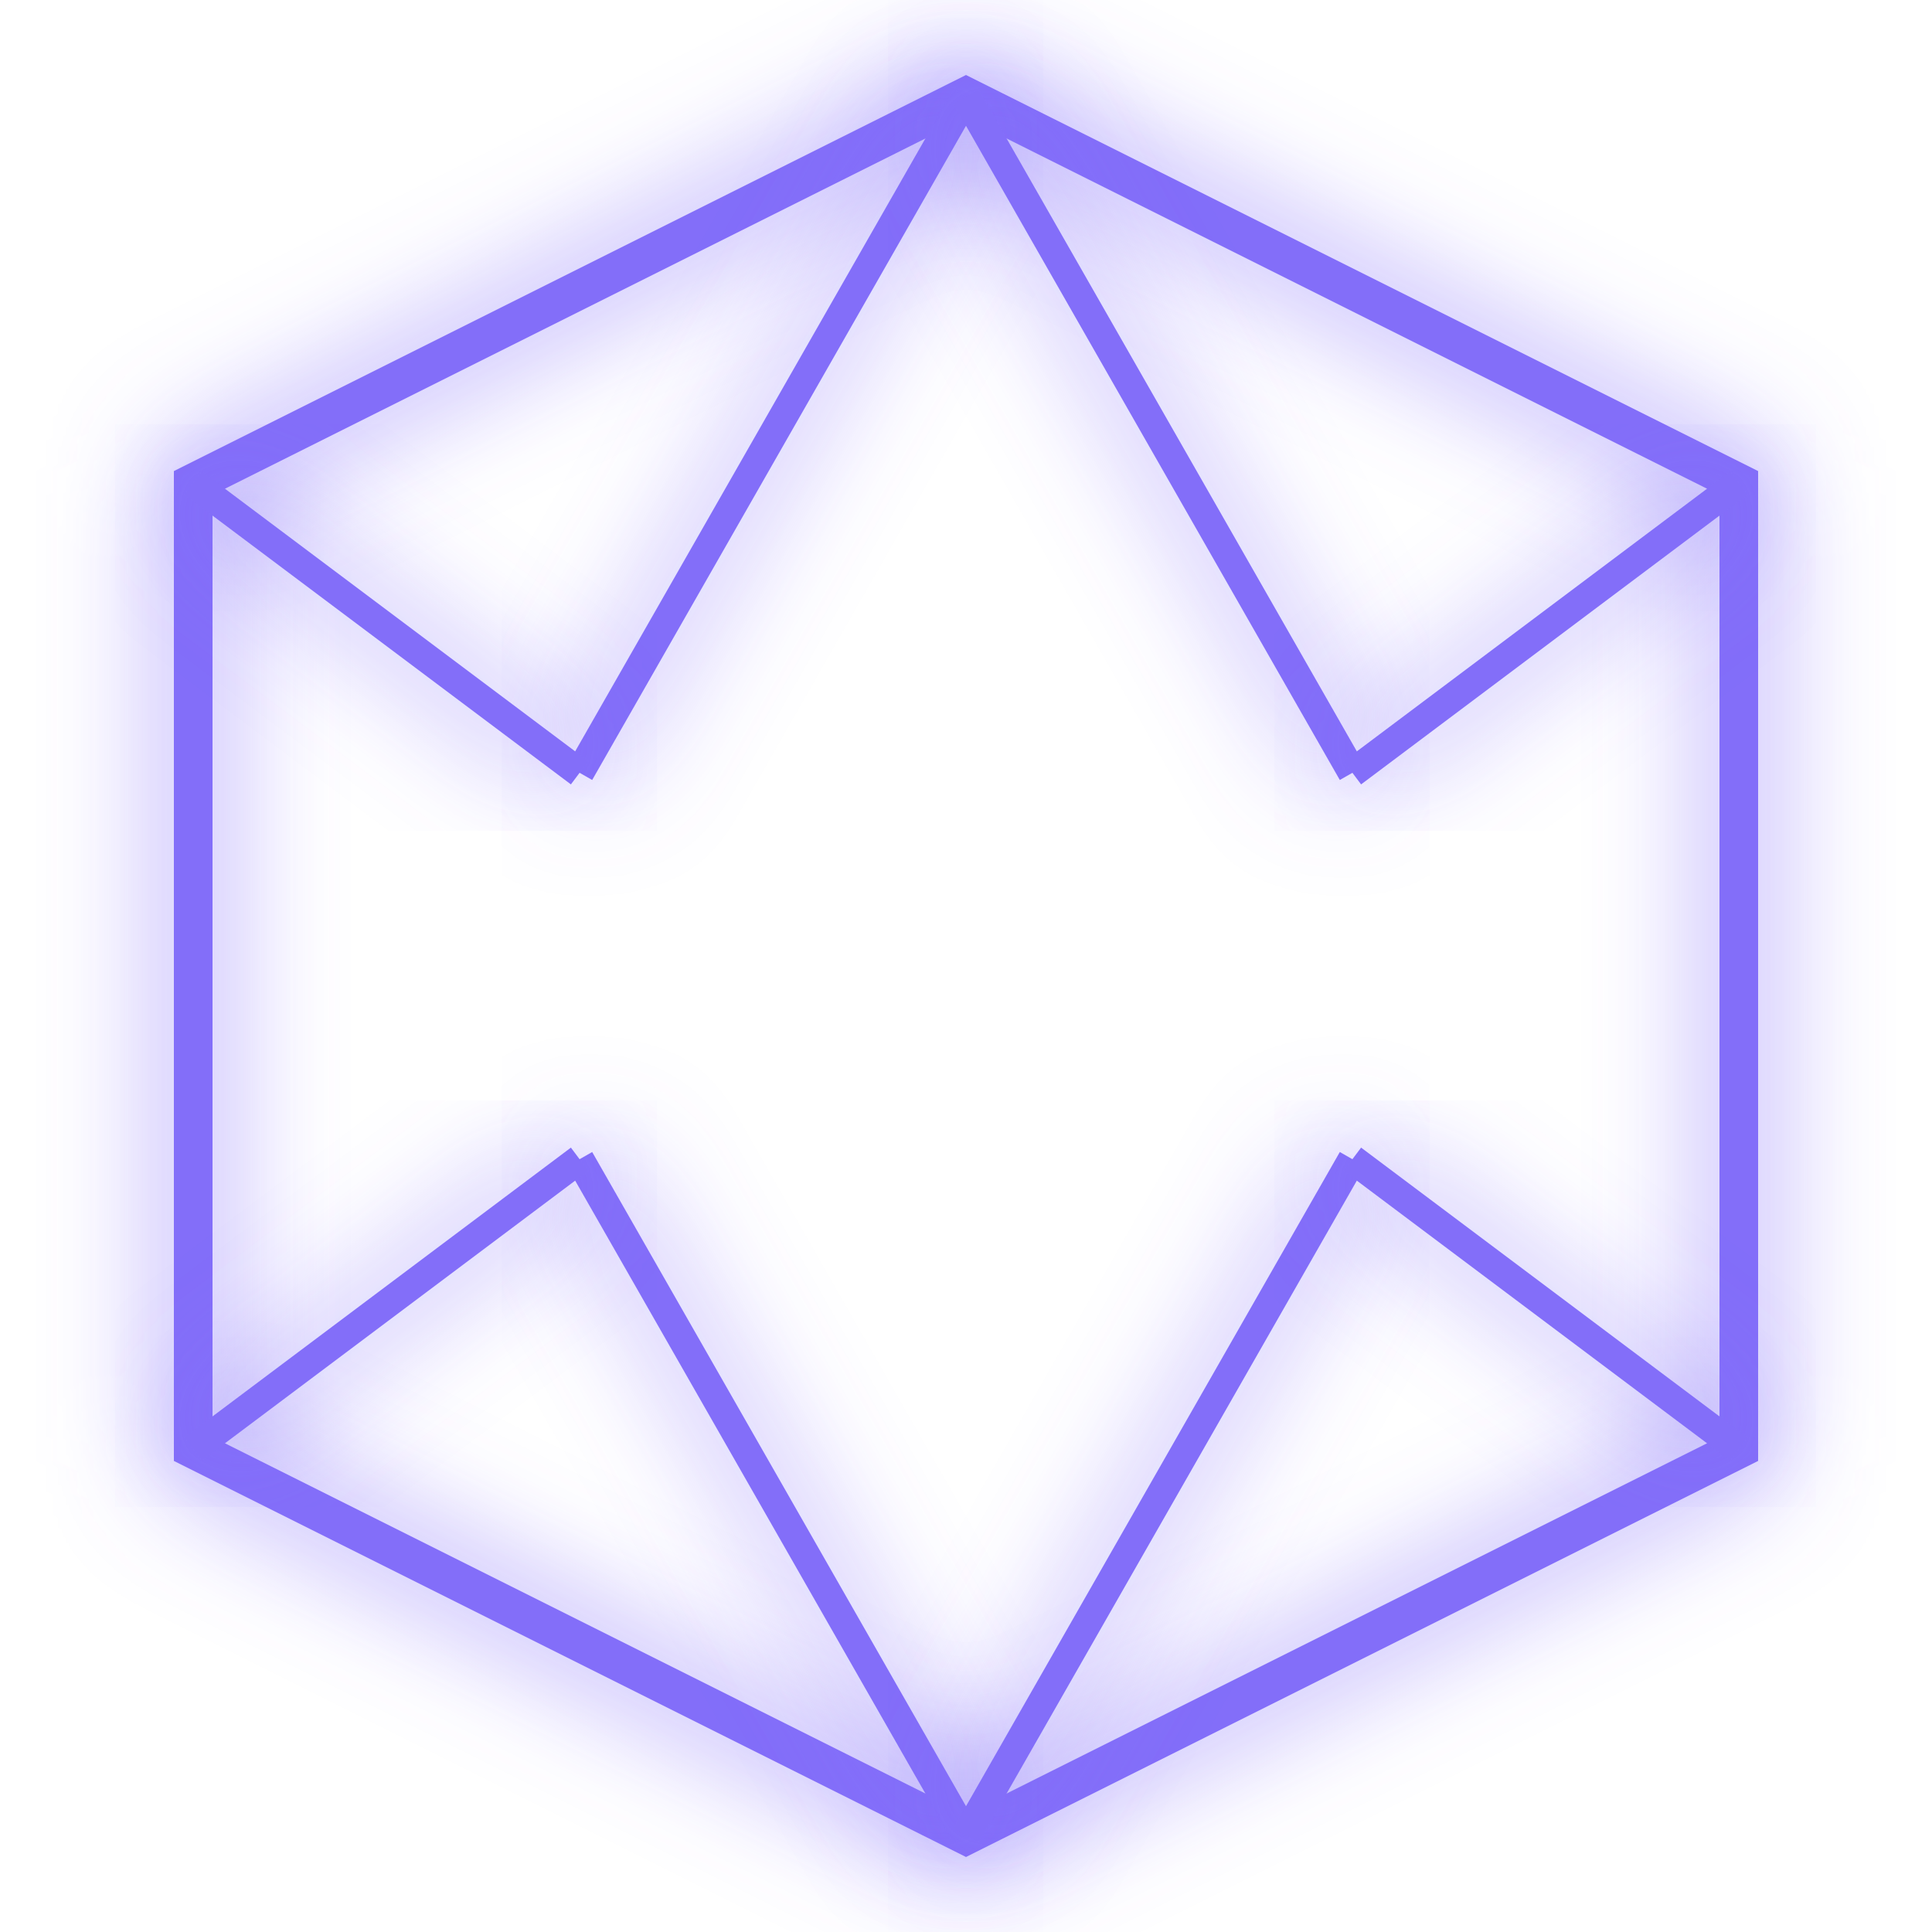
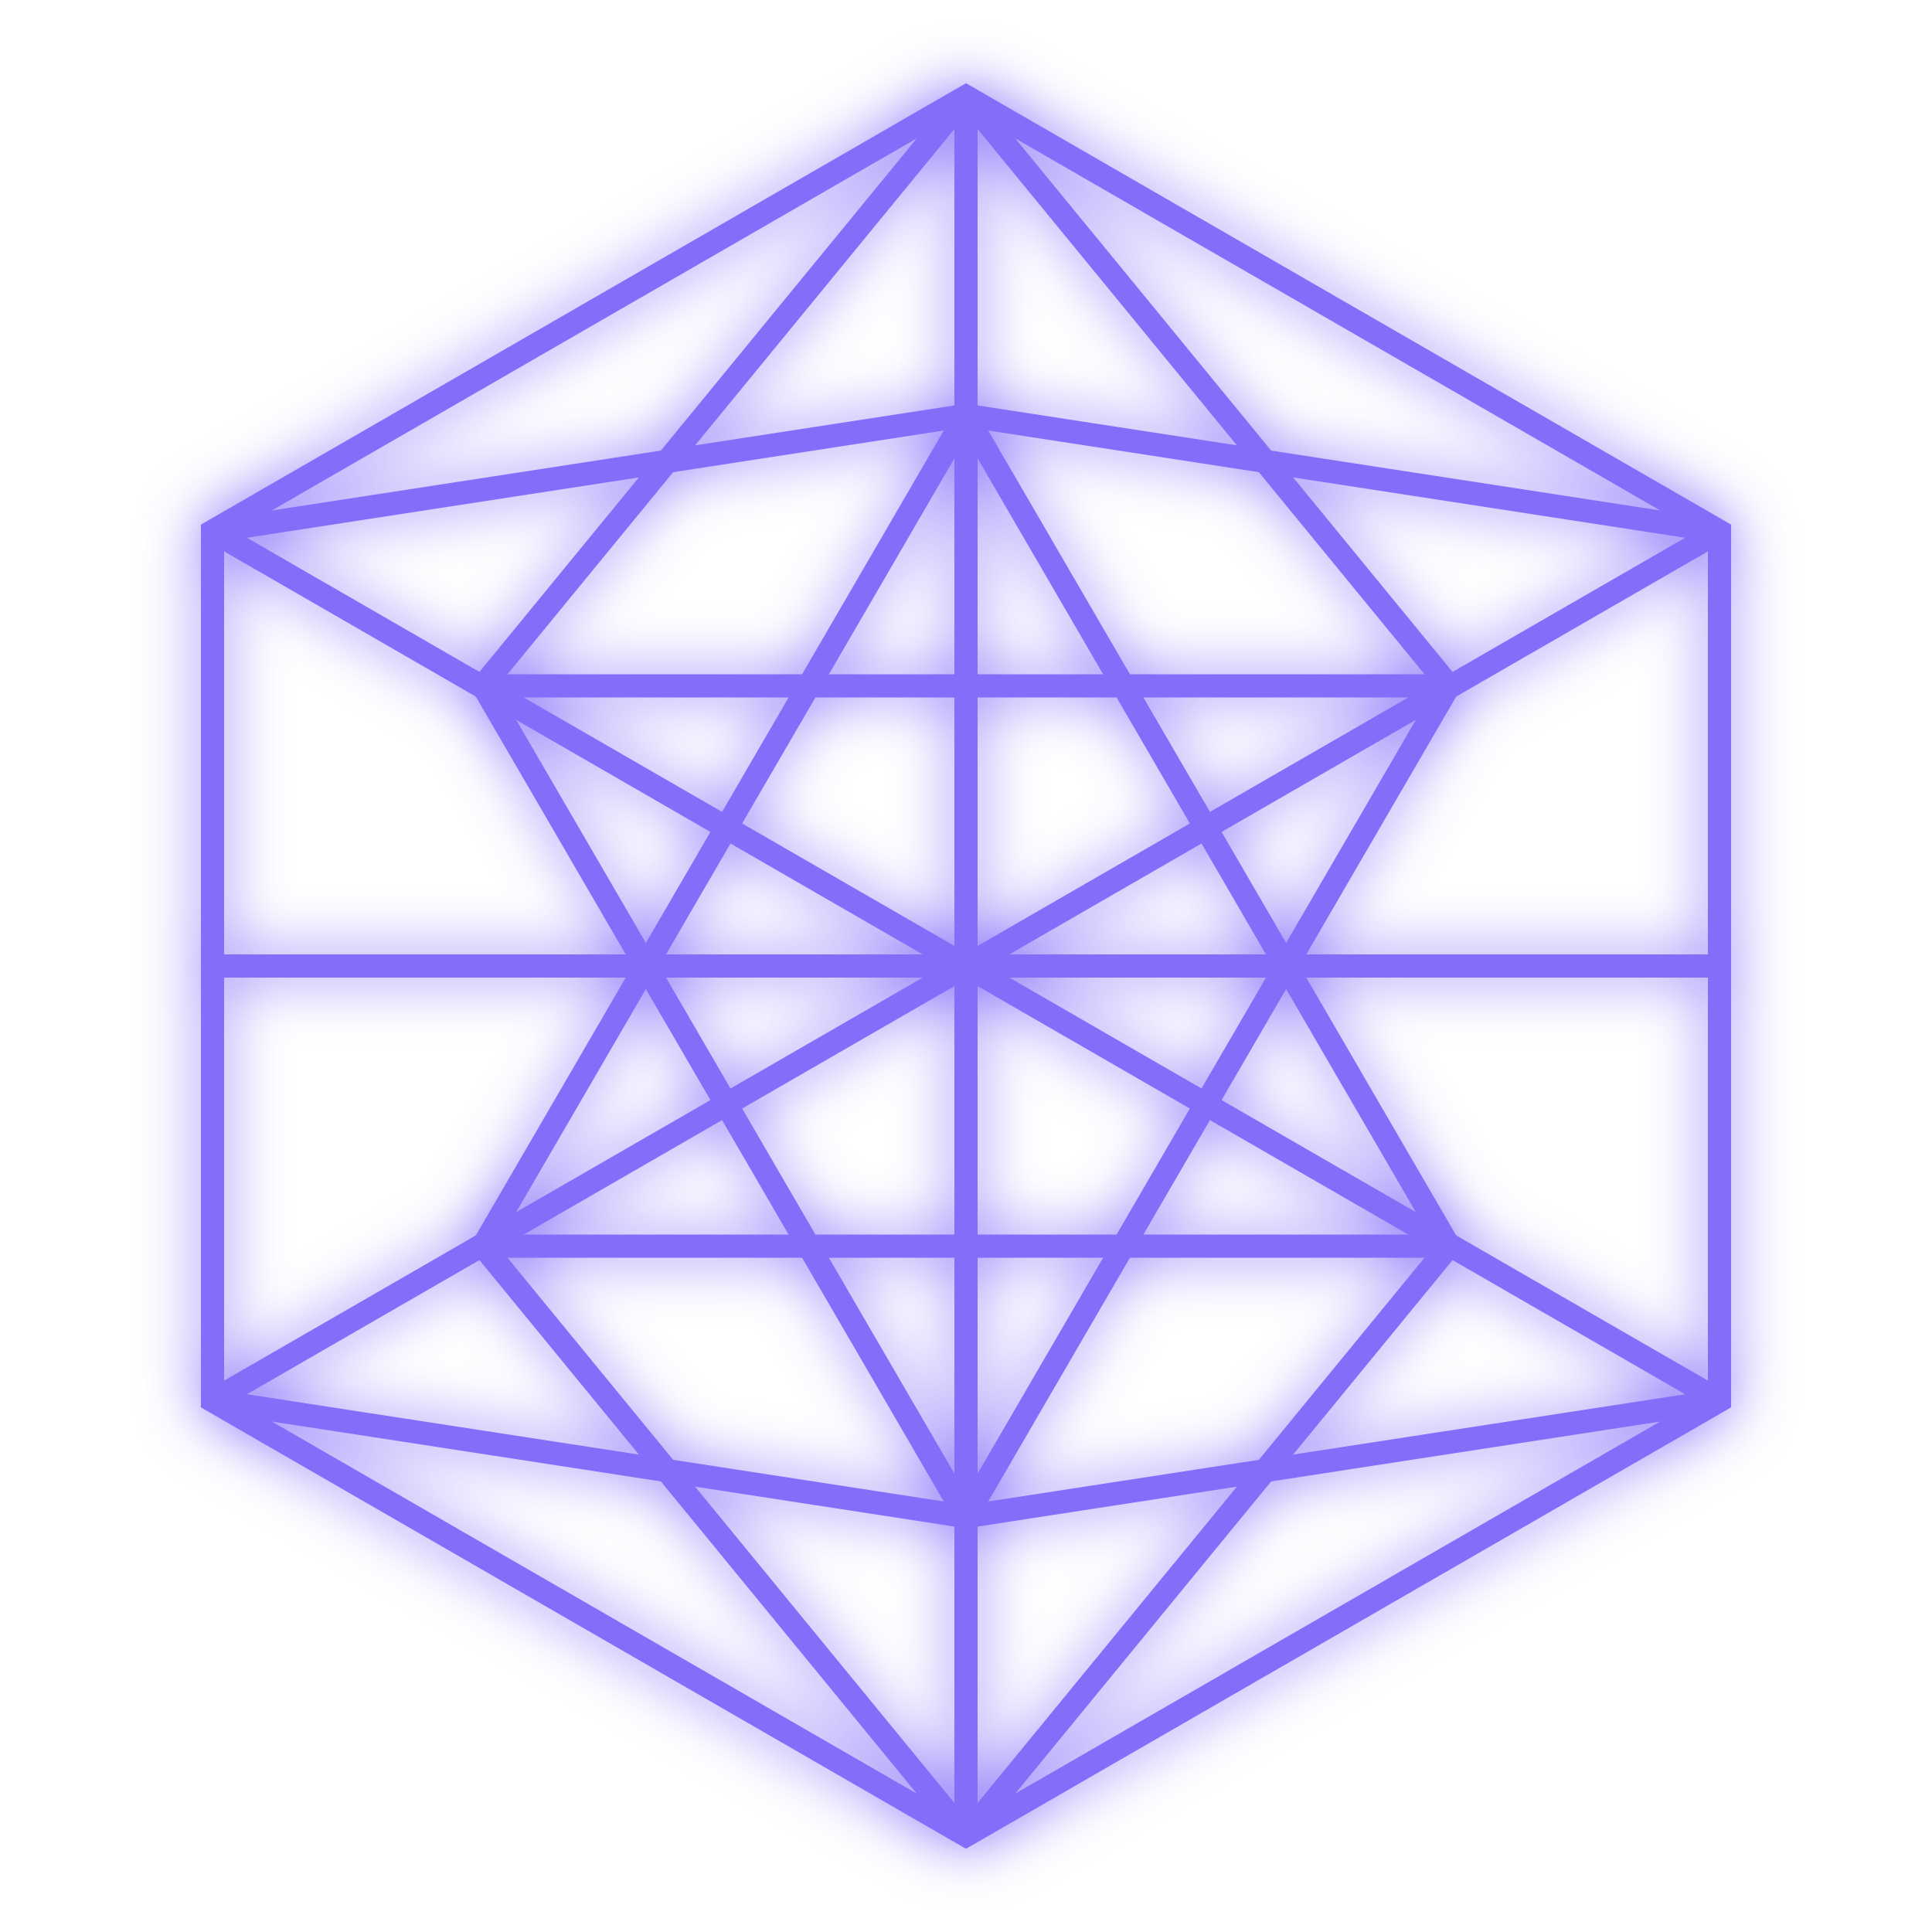
<svg xmlns="http://www.w3.org/2000/svg" width="200" height="200" viewBox="0 0 100 100">
  <defs>
    <filter id="glow" x="-20%" y="-20%" width="140%" height="140%">
-       <feGaussianBlur stdDeviation="3" result="blur" />
+       <feGaussianBlur stdDeviation="1.5" result="blur" />
      <feComposite in="SourceGraphic" in2="blur" operator="over" />
    </filter>
  </defs>
-   <polygon points="50,5 90,25 90,75 50,95 10,75 10,25" fill="none" stroke="#836EF9" stroke-width="2" filter="url(#glow)" />
-   <line x1="50" y1="5" x2="30" y2="40" stroke="#836EF9" stroke-width="1.5" filter="url(#glow)" />
-   <line x1="50" y1="5" x2="70" y2="40" stroke="#836EF9" stroke-width="1.5" filter="url(#glow)" />
-   <line x1="50" y1="95" x2="30" y2="60" stroke="#836EF9" stroke-width="1.5" filter="url(#glow)" />
-   <line x1="50" y1="95" x2="70" y2="60" stroke="#836EF9" stroke-width="1.5" filter="url(#glow)" />
-   <line x1="30" y1="40" x2="70" y2="40" stroke="#836EF9" stroke-width="1.5" filter="url(#glow)" />
-   <line x1="30" y1="60" x2="70" y2="60" stroke="#836EF9" stroke-width="1.5" filter="url(#glow)" />
-   <line x1="30" y1="40" x2="10" y2="25" stroke="#836EF9" stroke-width="1.5" filter="url(#glow)" />
-   <line x1="30" y1="60" x2="10" y2="75" stroke="#836EF9" stroke-width="1.5" filter="url(#glow)" />
-   <line x1="70" y1="40" x2="90" y2="25" stroke="#836EF9" stroke-width="1.5" filter="url(#glow)" />
-   <line x1="70" y1="60" x2="90" y2="75" stroke="#836EF9" stroke-width="1.5" filter="url(#glow)" />
-   <line x1="30" y1="40" x2="30" y2="60" stroke="#836EF9" stroke-width="1.5" filter="url(#glow)" />
-   <line x1="70" y1="40" x2="70" y2="60" stroke="#836EF9" stroke-width="1.5" filter="url(#glow)" />
+   <g stroke="#836EF9" stroke-width="1.2" fill="none" filter="url(#glow)">
+     <polygon points="50,5 89,27.5 89,72.5 50,95 11,72.5 11,27.5" />
+     <polygon points="25,35.5 75,35.5 50,78.5" />
+     <polygon points="25,64.5 75,64.5 50,21.5" />
+     <line x1="50" y1="5" x2="50" y2="95" />
+     <line x1="11" y1="27.5" x2="89" y2="72.5" />
+     <line x1="11" y1="72.5" x2="89" y2="27.5" />
+     <line x1="11" y1="50" x2="89" y2="50" />
+     <line x1="50" y1="5" x2="25" y2="35.5" />
+     <line x1="50" y1="5" x2="75" y2="35.5" />
+     <line x1="50" y1="95" x2="25" y2="64.5" />
+     <line x1="50" y1="95" x2="75" y2="64.5" />
+     <line x1="11" y1="27.5" x2="50" y2="21.5" />
+     <line x1="89" y1="27.5" x2="50" y2="21.5" />
+     <line x1="11" y1="72.5" x2="50" y2="78.5" />
+     <line x1="89" y1="72.5" x2="50" y2="78.5" />
+   </g>
</svg>
